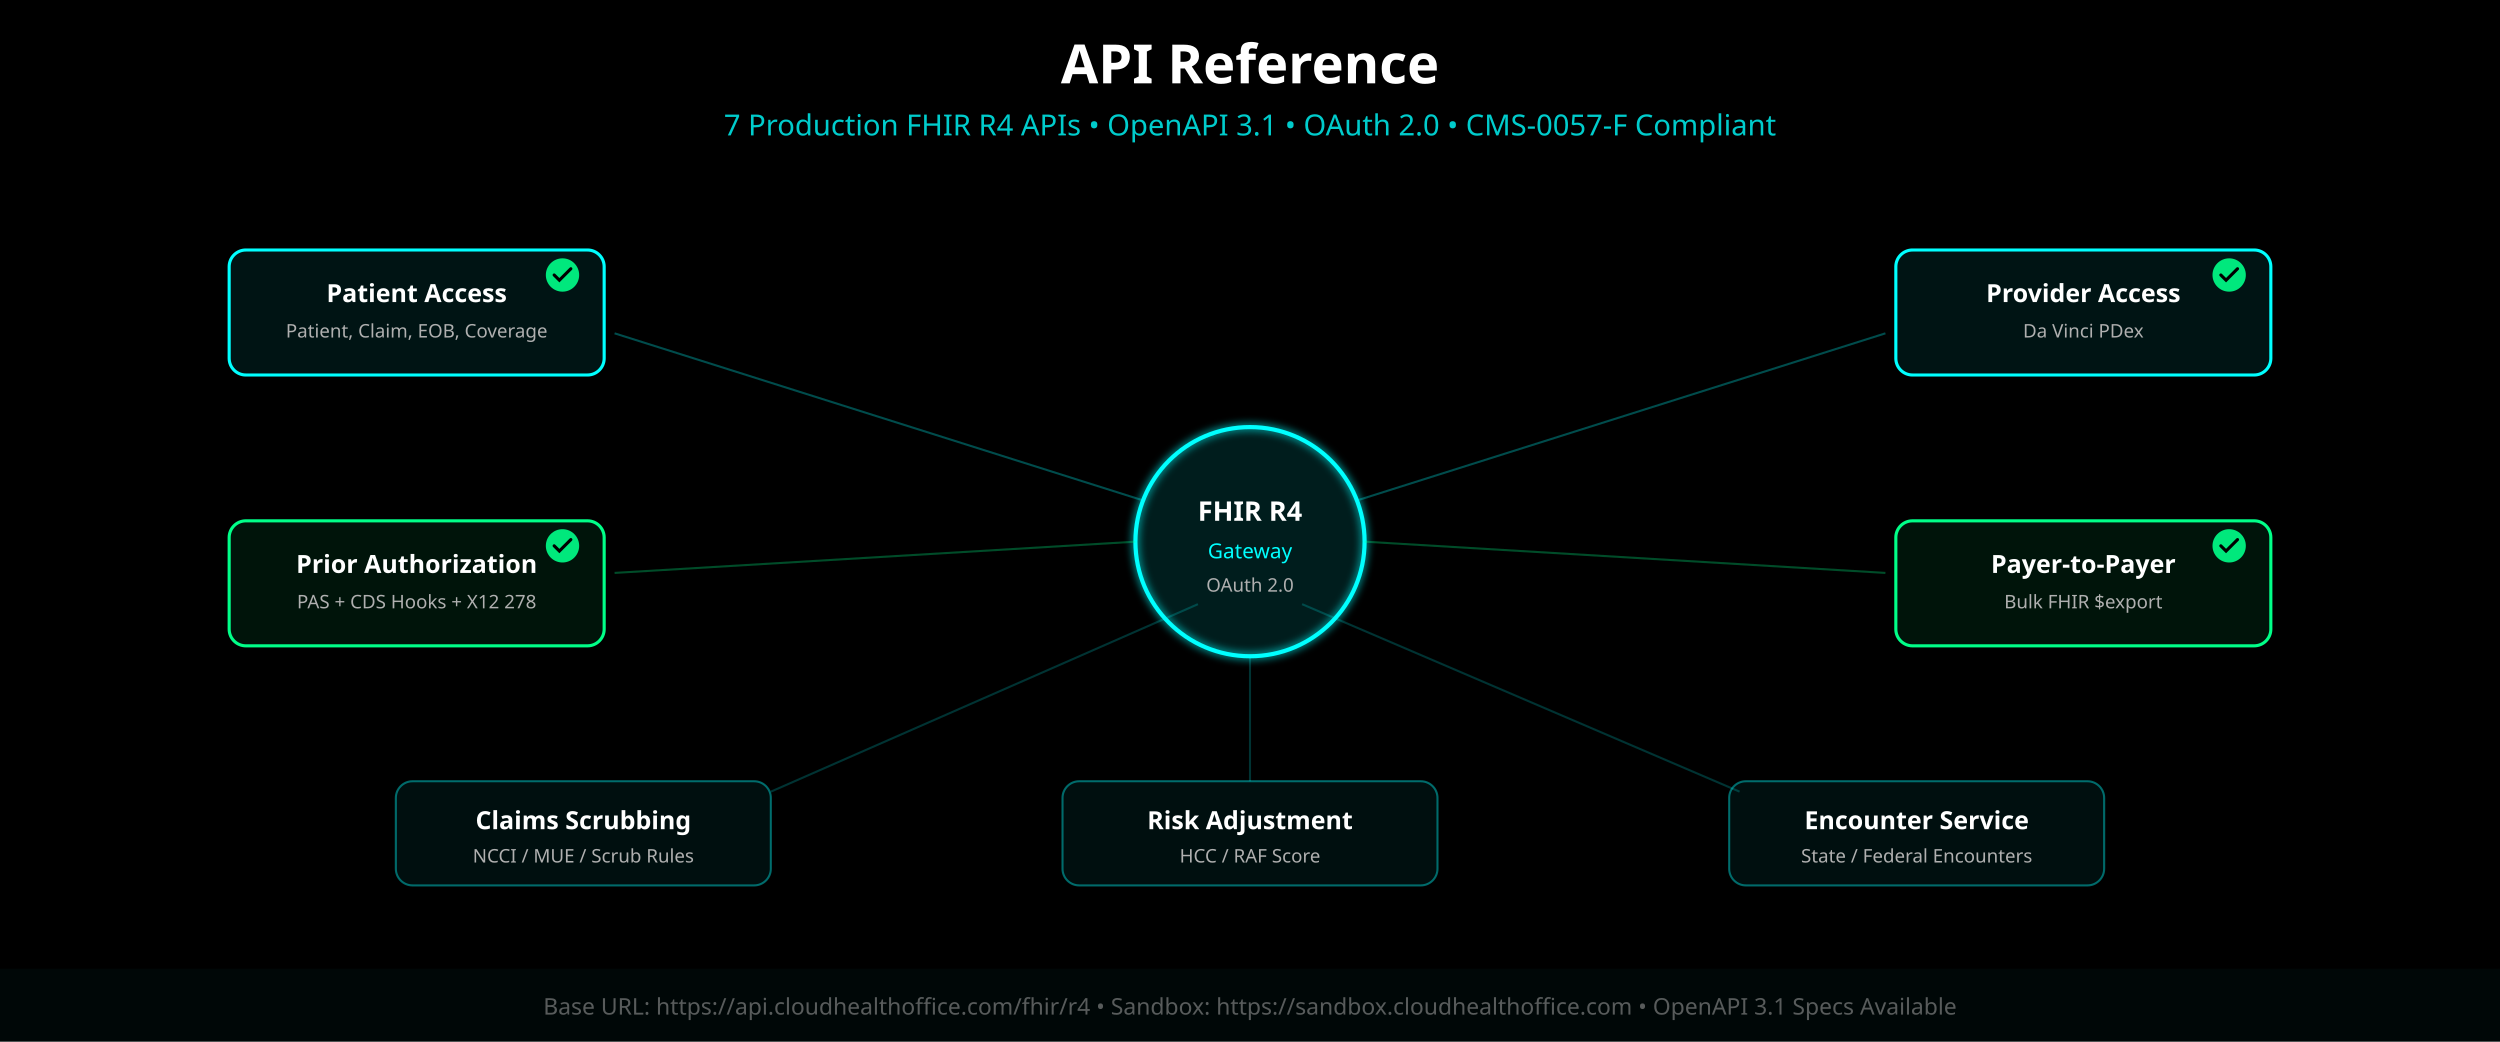
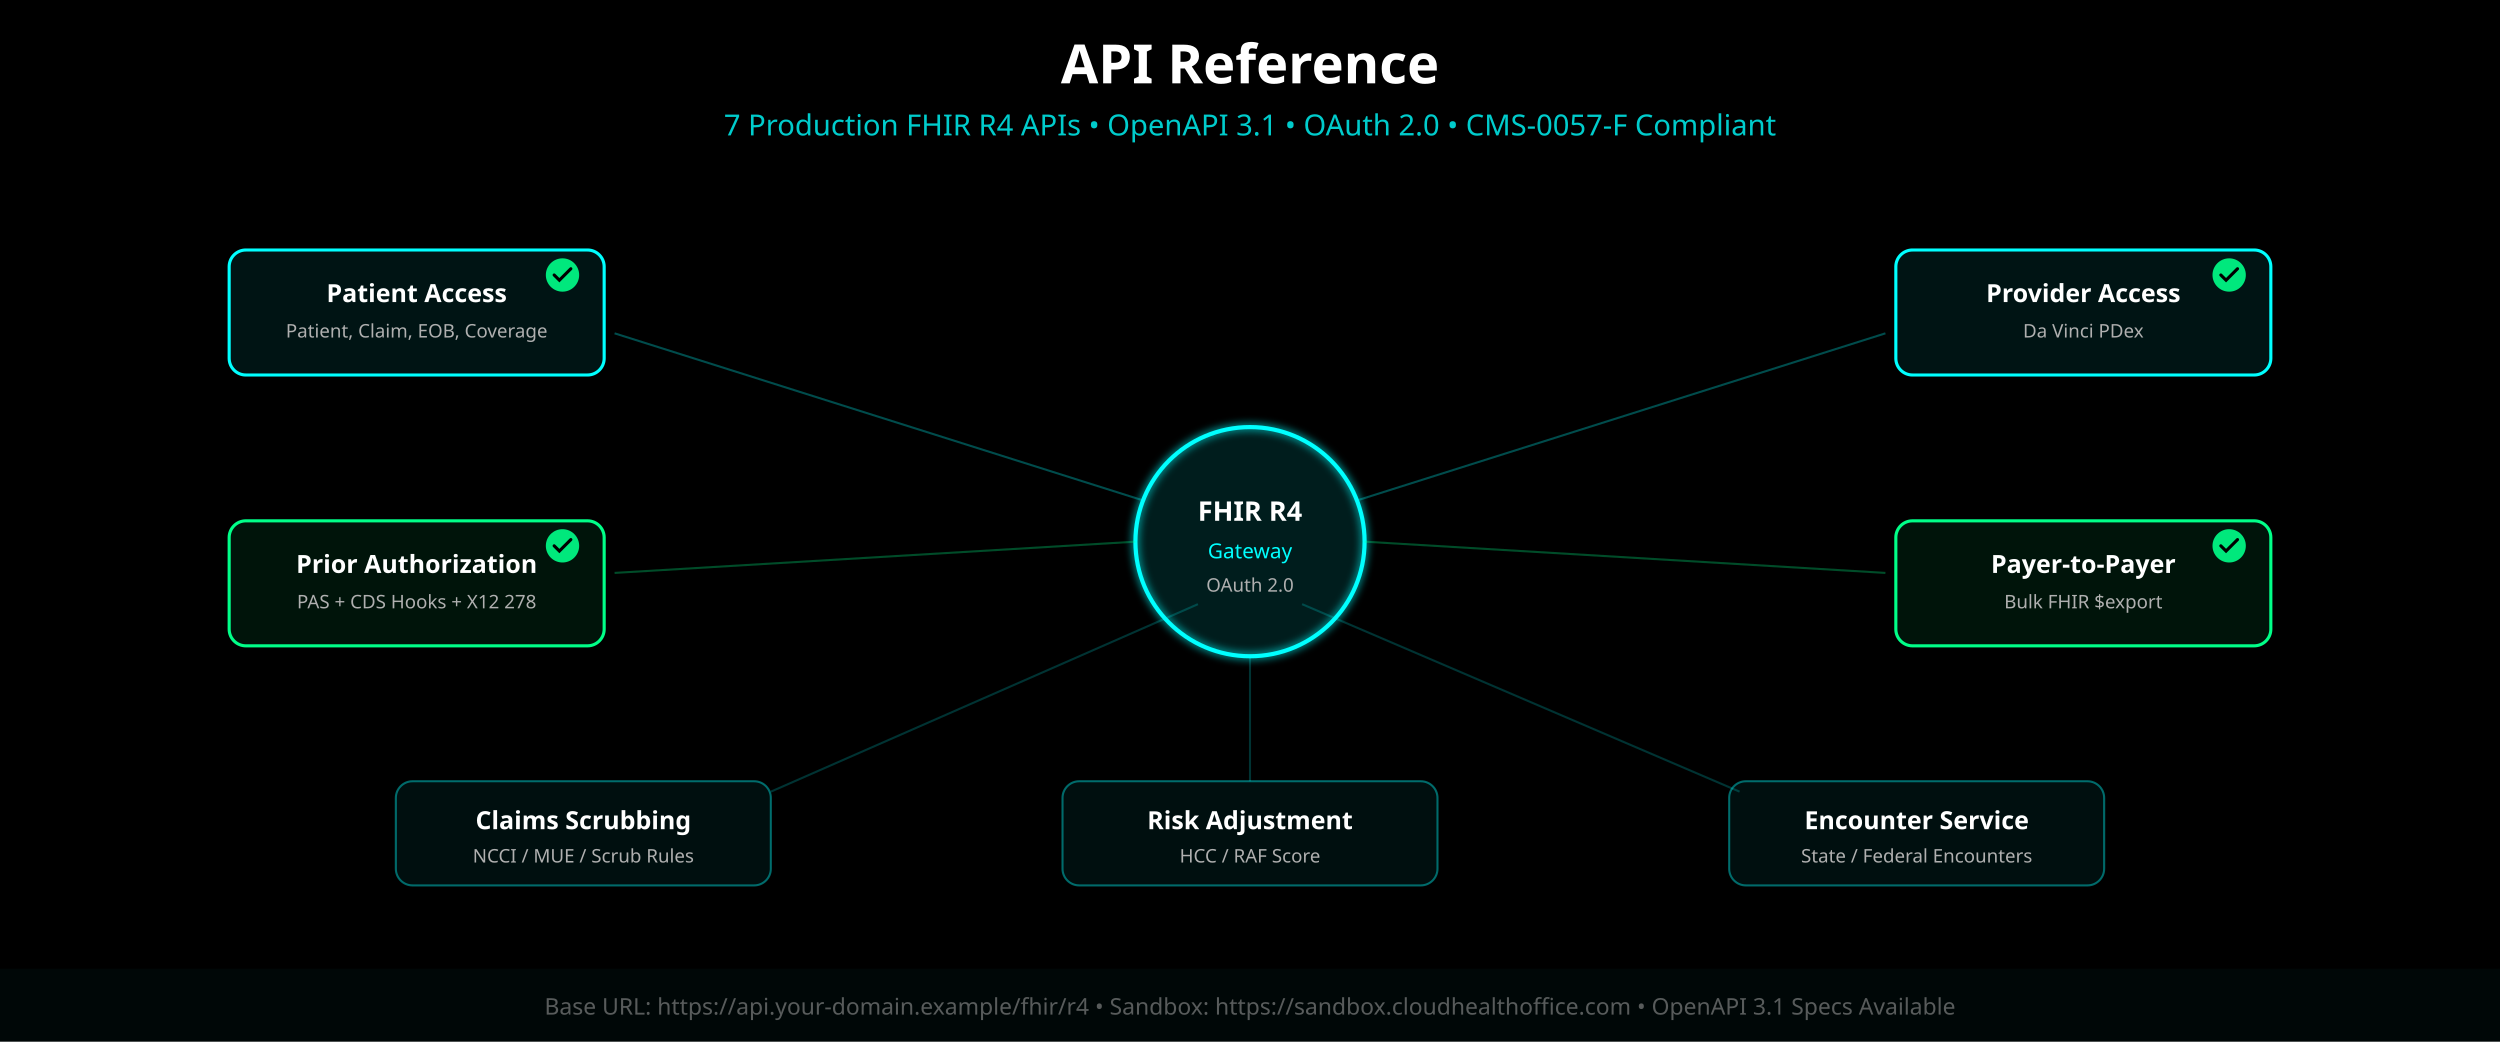
<svg xmlns="http://www.w3.org/2000/svg" width="1200" height="500" viewBox="0 0 1200 500">
  <defs>
    <linearGradient id="cyanGrad" x1="0%" y1="0%" x2="100%" y2="0%">
      <stop offset="0%" stop-color="#00ffff" />
      <stop offset="100%" stop-color="#00ff88" />
    </linearGradient>
    <filter id="glow">
      <feGaussianBlur stdDeviation="2" result="blur" />
      <feMerge>
        <feMergeNode in="blur" />
        <feMergeNode in="SourceGraphic" />
      </feMerge>
    </filter>
  </defs>
  <rect width="1200" height="500" fill="#000000" />
  <text x="600" y="40" font-family="Segoe UI, system-ui, sans-serif" font-size="26" font-weight="900" fill="#ffffff" text-anchor="middle">API Reference</text>
  <text x="600" y="65" font-family="Segoe UI, system-ui, sans-serif" font-size="14" fill="#00ffff" text-anchor="middle" opacity="0.8">7 Production FHIR R4 APIs • OpenAPI 3.1 • OAuth 2.0 • CMS-0057-F Compliant</text>
  <g transform="translate(600, 260)">
    <circle cx="0" cy="0" r="55" fill="rgba(0,255,255,0.06)" stroke="#00ffff" stroke-width="2" filter="url(#glow)" />
    <text x="0" y="-10" font-family="Segoe UI, system-ui, sans-serif" font-size="13" font-weight="700" fill="#ffffff" text-anchor="middle">FHIR R4</text>
    <text x="0" y="8" font-family="Segoe UI, system-ui, sans-serif" font-size="10" fill="#00ffff" text-anchor="middle">Gateway</text>
    <text x="0" y="24" font-family="Segoe UI, system-ui, sans-serif" font-size="9" fill="#b0b0b0" text-anchor="middle">OAuth 2.0</text>
  </g>
  <g transform="translate(200, 150)">
    <rect x="-90" y="-30" width="180" height="60" rx="8" fill="rgba(0,255,255,0.08)" stroke="#00ffff" stroke-width="1.5" />
    <text x="0" y="-5" font-family="Segoe UI, system-ui, sans-serif" font-size="12" font-weight="700" fill="#fff" text-anchor="middle">Patient Access</text>
    <text x="0" y="12" font-family="Segoe UI, system-ui, sans-serif" font-size="9" fill="#b0b0b0" text-anchor="middle">Patient, Claim, EOB, Coverage</text>
    <circle cx="70" cy="-18" r="8" fill="#00ff88" opacity="0.9" />
    <path d="M66 -18 L68.5 -15.5 L74 -21" fill="none" stroke="#000" stroke-width="1.5" stroke-linecap="round" />
  </g>
  <line x1="295" y1="160" x2="548" y2="240" stroke="#00ffff" stroke-width="1" opacity="0.3" />
  <g transform="translate(1000, 150)">
    <rect x="-90" y="-30" width="180" height="60" rx="8" fill="rgba(0,255,255,0.08)" stroke="#00ffff" stroke-width="1.5" />
    <text x="0" y="-5" font-family="Segoe UI, system-ui, sans-serif" font-size="12" font-weight="700" fill="#fff" text-anchor="middle">Provider Access</text>
    <text x="0" y="12" font-family="Segoe UI, system-ui, sans-serif" font-size="9" fill="#b0b0b0" text-anchor="middle">Da Vinci PDex</text>
    <circle cx="70" cy="-18" r="8" fill="#00ff88" opacity="0.9" />
    <path d="M66 -18 L68.5 -15.5 L74 -21" fill="none" stroke="#000" stroke-width="1.5" stroke-linecap="round" />
  </g>
  <line x1="905" y1="160" x2="652" y2="240" stroke="#00ffff" stroke-width="1" opacity="0.3" />
  <g transform="translate(200, 280)">
    <rect x="-90" y="-30" width="180" height="60" rx="8" fill="rgba(0,255,136,0.08)" stroke="#00ff88" stroke-width="1.5" />
    <text x="0" y="-5" font-family="Segoe UI, system-ui, sans-serif" font-size="12" font-weight="700" fill="#fff" text-anchor="middle">Prior Authorization</text>
    <text x="0" y="12" font-family="Segoe UI, system-ui, sans-serif" font-size="9" fill="#b0b0b0" text-anchor="middle">PAS + CDS Hooks + X12 278</text>
    <circle cx="70" cy="-18" r="8" fill="#00ff88" opacity="0.9" />
    <path d="M66 -18 L68.5 -15.5 L74 -21" fill="none" stroke="#000" stroke-width="1.5" stroke-linecap="round" />
  </g>
  <line x1="295" y1="275" x2="545" y2="260" stroke="#00ff88" stroke-width="1" opacity="0.3" />
  <g transform="translate(1000, 280)">
    <rect x="-90" y="-30" width="180" height="60" rx="8" fill="rgba(0,255,136,0.08)" stroke="#00ff88" stroke-width="1.5" />
    <text x="0" y="-5" font-family="Segoe UI, system-ui, sans-serif" font-size="12" font-weight="700" fill="#fff" text-anchor="middle">Payer-to-Payer</text>
    <text x="0" y="12" font-family="Segoe UI, system-ui, sans-serif" font-size="9" fill="#b0b0b0" text-anchor="middle">Bulk FHIR $export</text>
    <circle cx="70" cy="-18" r="8" fill="#00ff88" opacity="0.9" />
    <path d="M66 -18 L68.5 -15.5 L74 -21" fill="none" stroke="#000" stroke-width="1.5" stroke-linecap="round" />
  </g>
  <line x1="905" y1="275" x2="655" y2="260" stroke="#00ff88" stroke-width="1" opacity="0.3" />
  <g transform="translate(280, 400)">
    <rect x="-90" y="-25" width="180" height="50" rx="8" fill="rgba(0,255,255,0.06)" stroke="rgba(0,255,255,0.4)" stroke-width="1" />
    <text x="0" y="-2" font-family="Segoe UI, system-ui, sans-serif" font-size="12" font-weight="700" fill="#fff" text-anchor="middle">Claims Scrubbing</text>
    <text x="0" y="14" font-family="Segoe UI, system-ui, sans-serif" font-size="9" fill="#b0b0b0" text-anchor="middle">NCCI / MUE / Scrub Rules</text>
  </g>
  <line x1="370" y1="380" x2="575" y2="290" stroke="#00ffff" stroke-width="1" opacity="0.2" />
  <g transform="translate(600, 400)">
    <rect x="-90" y="-25" width="180" height="50" rx="8" fill="rgba(0,255,255,0.06)" stroke="rgba(0,255,255,0.4)" stroke-width="1" />
    <text x="0" y="-2" font-family="Segoe UI, system-ui, sans-serif" font-size="12" font-weight="700" fill="#fff" text-anchor="middle">Risk Adjustment</text>
    <text x="0" y="14" font-family="Segoe UI, system-ui, sans-serif" font-size="9" fill="#b0b0b0" text-anchor="middle">HCC / RAF Score</text>
  </g>
  <line x1="600" y1="375" x2="600" y2="315" stroke="#00ffff" stroke-width="1" opacity="0.2" />
  <g transform="translate(920, 400)">
    <rect x="-90" y="-25" width="180" height="50" rx="8" fill="rgba(0,255,255,0.06)" stroke="rgba(0,255,255,0.4)" stroke-width="1" />
    <text x="0" y="-2" font-family="Segoe UI, system-ui, sans-serif" font-size="12" font-weight="700" fill="#fff" text-anchor="middle">Encounter Service</text>
    <text x="0" y="14" font-family="Segoe UI, system-ui, sans-serif" font-size="9" fill="#b0b0b0" text-anchor="middle">State / Federal Encounters</text>
  </g>
  <line x1="835" y1="380" x2="625" y2="290" stroke="#00ffff" stroke-width="1" opacity="0.2" />
  <g transform="translate(0, 465)">
    <rect x="0" y="0" width="1200" height="35" fill="rgba(0,255,255,0.03)" />
-     <text x="600" y="22" font-family="Segoe UI, system-ui, sans-serif" font-size="11" fill="rgba(176,176,176,0.5)" text-anchor="middle">Base URL: https://api.cloudhealthoffice.com/fhir/r4 • Sandbox: https://sandbox.cloudhealthoffice.com • OpenAPI 3.1 Specs Available</text>
+     <text x="600" y="22" font-family="Segoe UI, system-ui, sans-serif" font-size="11" fill="rgba(176,176,176,0.5)" text-anchor="middle">Base URL: https://api.your-domain.example/fhir/r4 • Sandbox: https://sandbox.cloudhealthoffice.com • OpenAPI 3.1 Specs Available</text>
  </g>
</svg>
